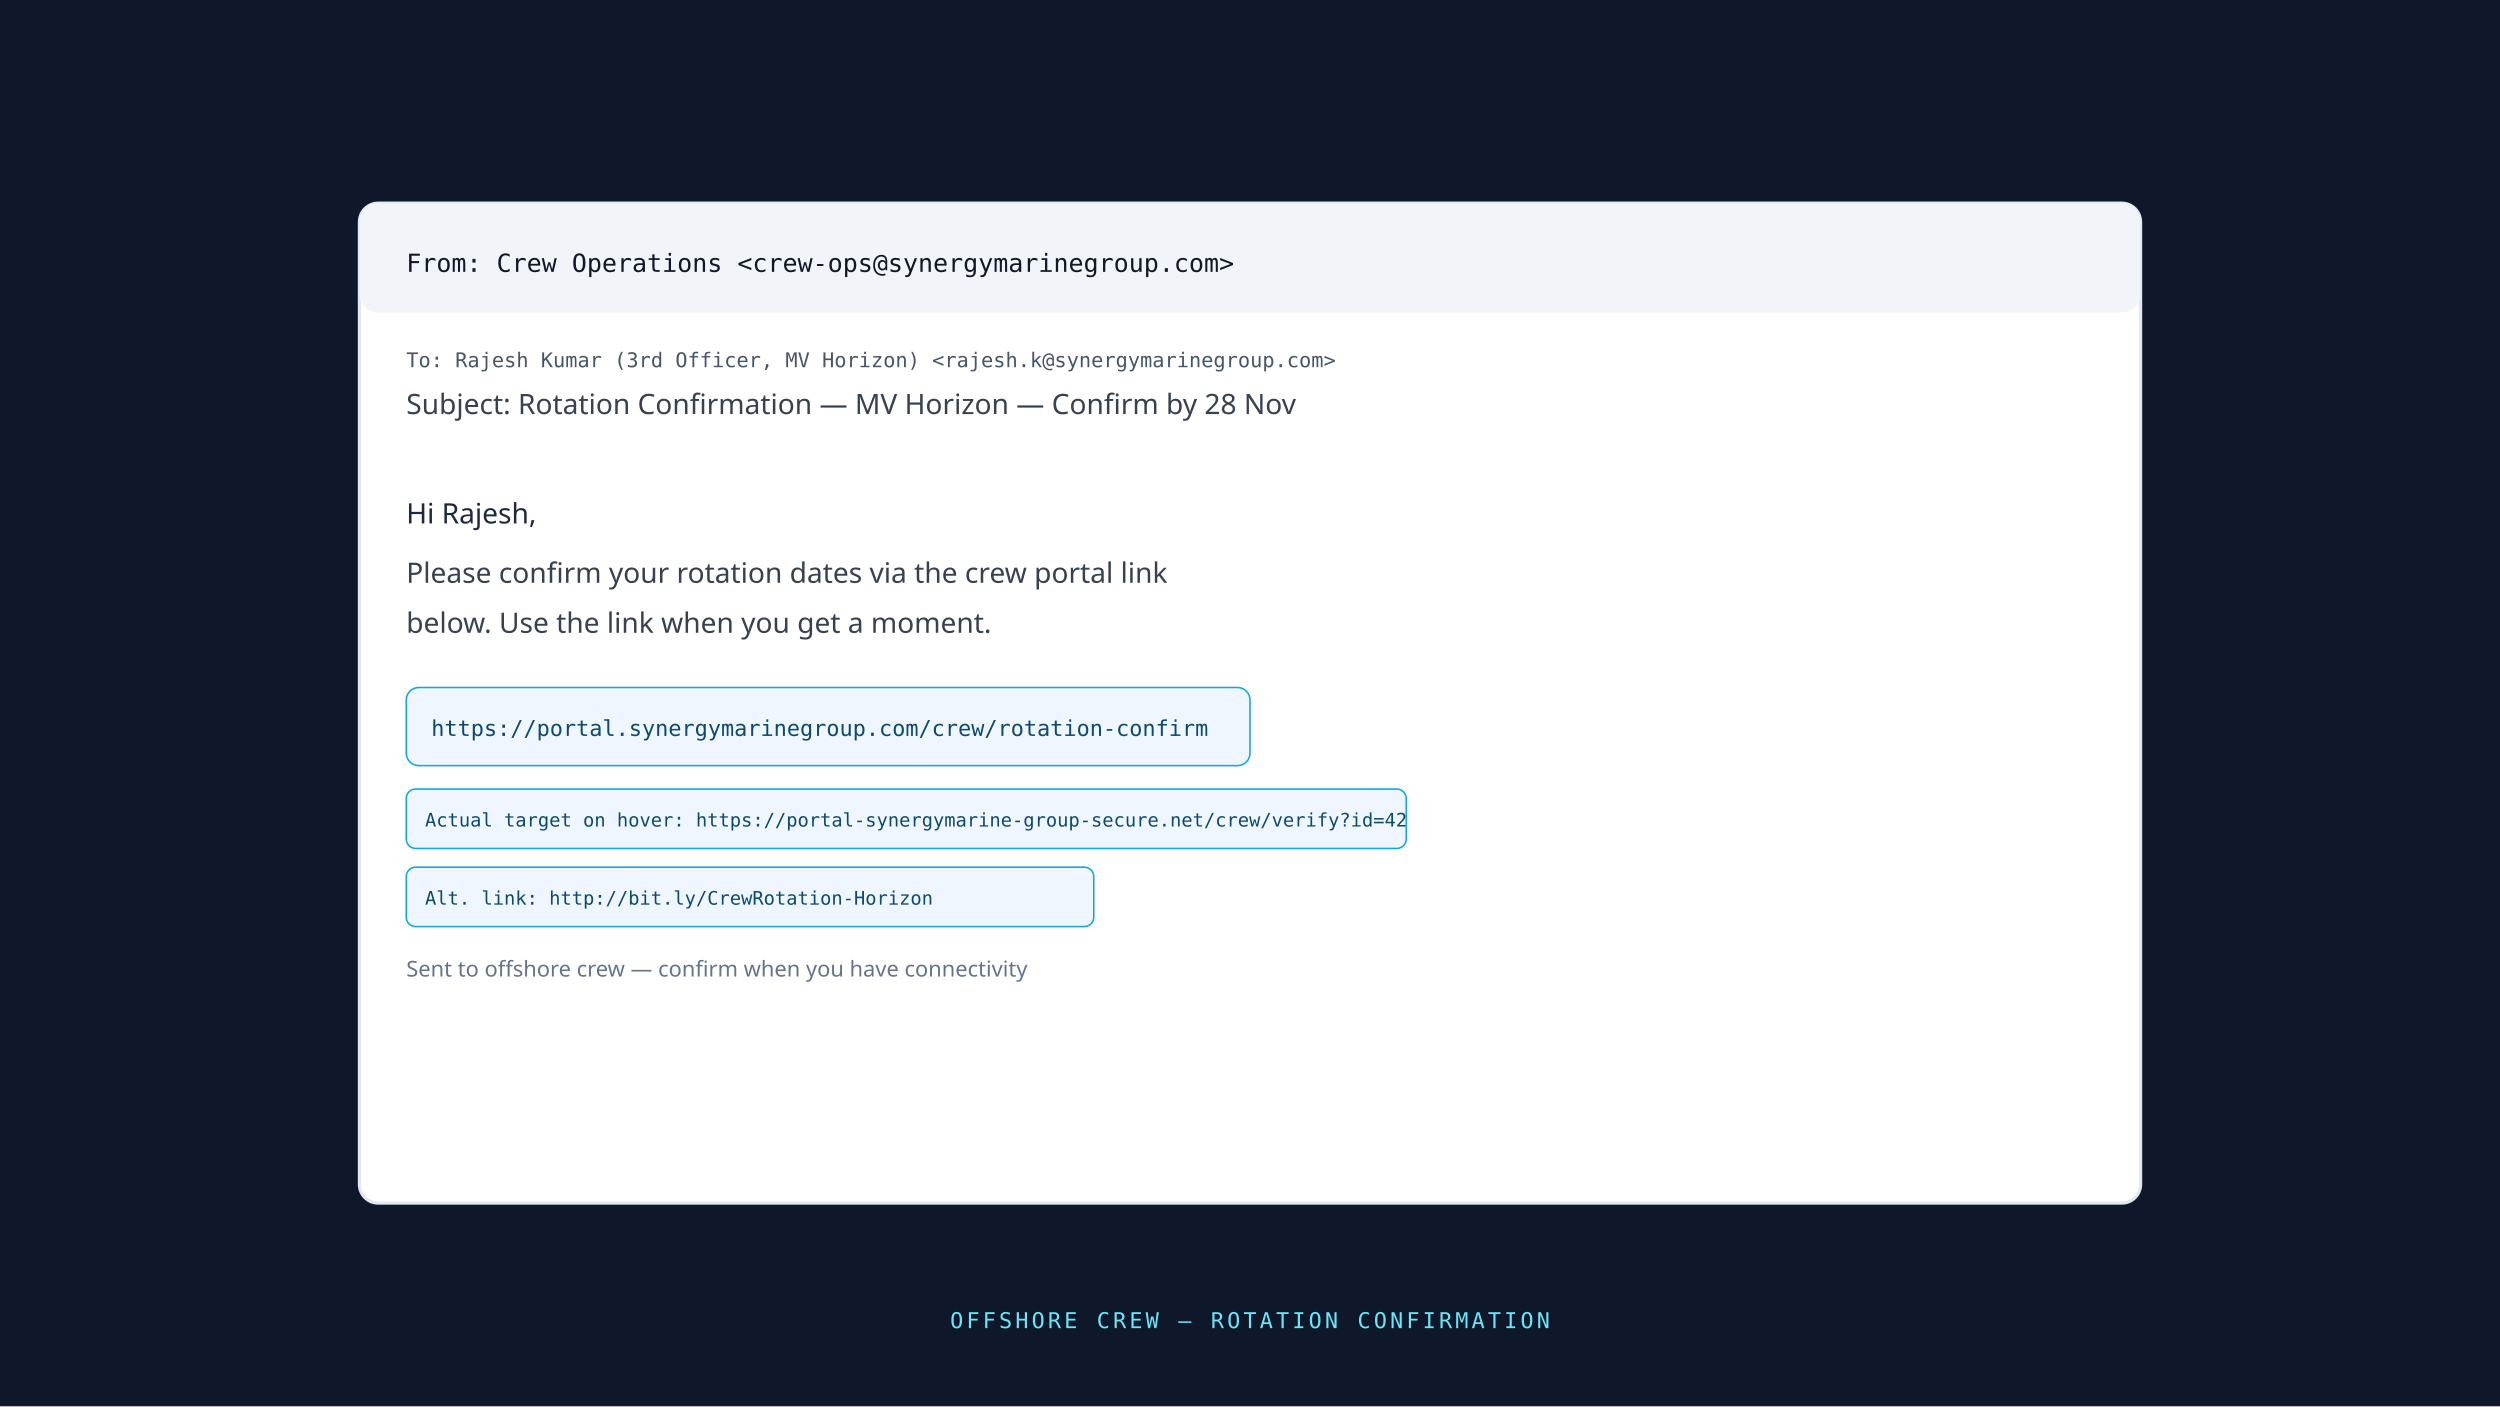
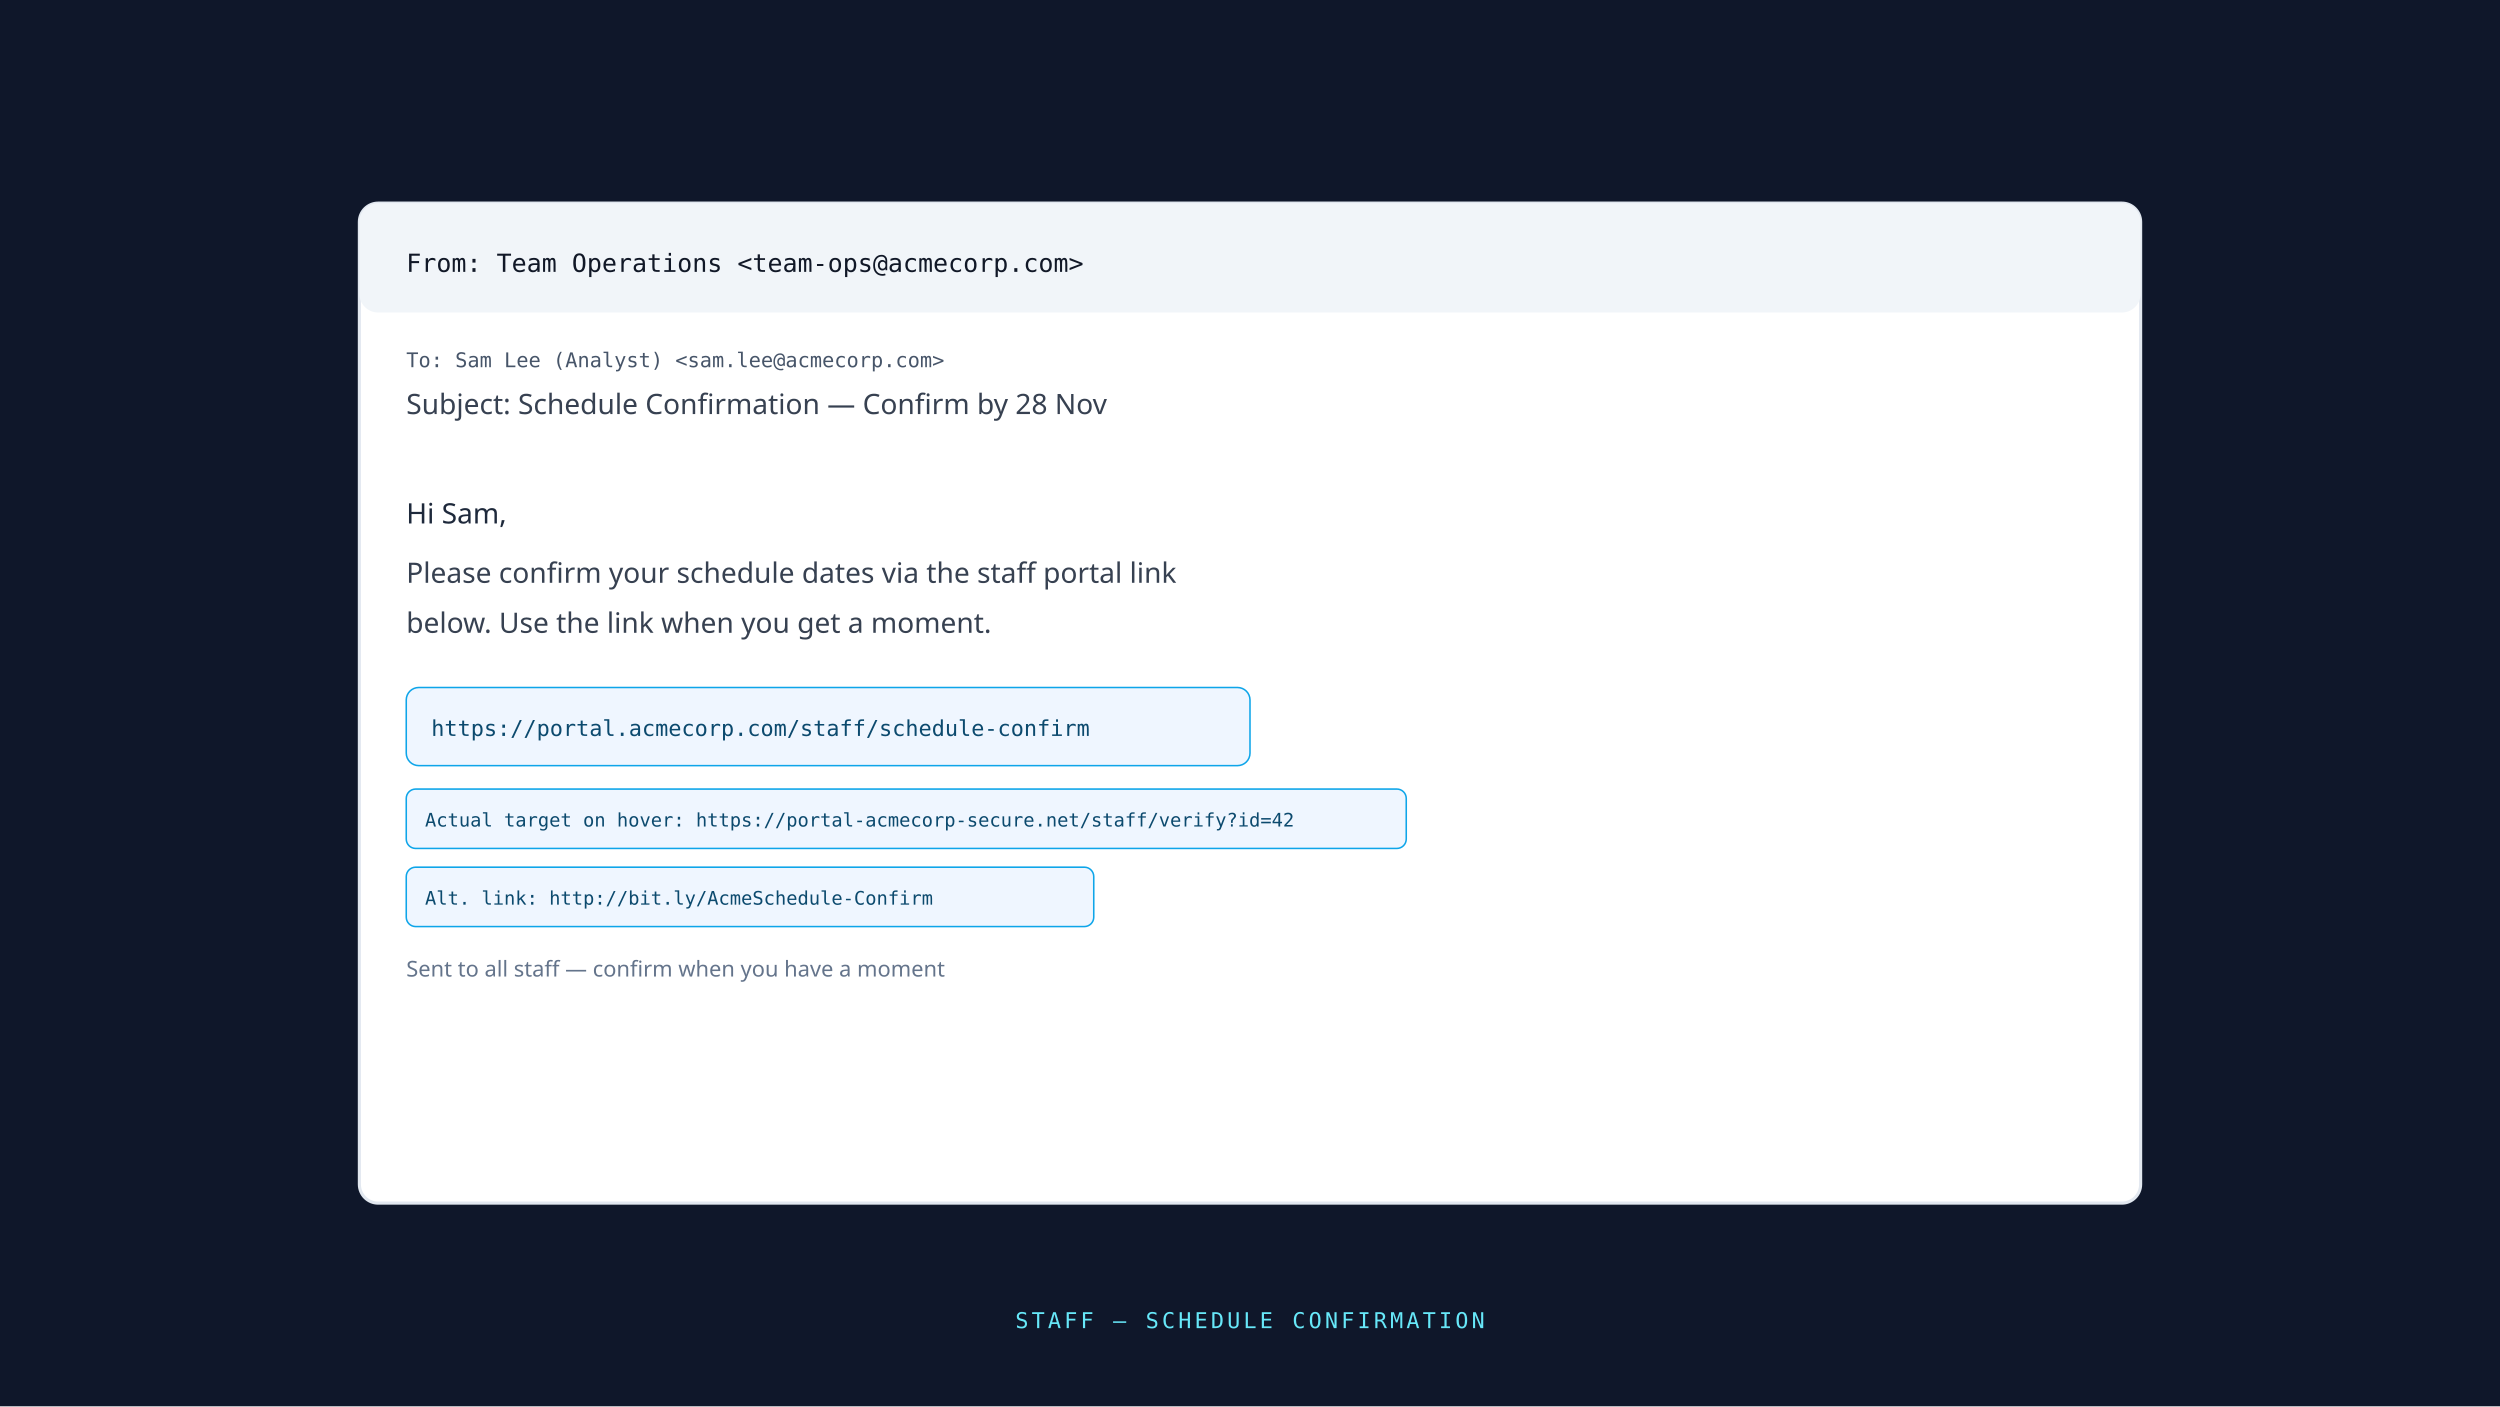
<svg xmlns="http://www.w3.org/2000/svg" viewBox="0 0 1600 900">
  <rect width="1600" height="900" fill="#0f172a" />
  <rect x="230" y="130" width="1140" height="640" rx="12" fill="#fff" stroke="#e2e8f0" stroke-width="2" />
  <rect x="230" y="130" width="1140" height="70" rx="12" fill="#f1f5f9" />
-   <text x="260" y="174" font-family="Space Mono, monospace" font-size="16" fill="#111827">From: Crew Operations &lt;crew-ops@synergymarinegroup.com&gt;</text>
-   <text x="260" y="235" font-family="Space Mono, monospace" font-size="13" fill="#475569">To: Rajesh Kumar (3rd Officer, MV Horizon) &lt;rajesh.k@synergymarinegroup.com&gt;</text>
-   <text x="260" y="265" font-family="Barlow, sans-serif" font-size="18" fill="#374151">Subject: Rotation Confirmation — MV Horizon — Confirm by 28 Nov</text>
-   <text x="260" y="335" font-family="Barlow, sans-serif" font-size="18" fill="#1e293b">Hi Rajesh,</text>
-   <text x="260" y="373" font-family="Barlow, sans-serif" font-size="18" fill="#374151">Please confirm your rotation dates via the crew portal link</text>
+   <text x="260" y="174" font-family="Space Mono, monospace" font-size="16" fill="#111827">From: Team Operations &lt;team-ops@acmecorp.com&gt;</text>
+   <text x="260" y="235" font-family="Space Mono, monospace" font-size="13" fill="#475569">To: Sam Lee (Analyst) &lt;sam.lee@acmecorp.com&gt;</text>
+   <text x="260" y="265" font-family="Barlow, sans-serif" font-size="18" fill="#374151">Subject: Schedule Confirmation — Confirm by 28 Nov</text>
+   <text x="260" y="335" font-family="Barlow, sans-serif" font-size="18" fill="#1e293b">Hi Sam,</text>
+   <text x="260" y="373" font-family="Barlow, sans-serif" font-size="18" fill="#374151">Please confirm your schedule dates via the staff portal link</text>
  <text x="260" y="405" font-family="Barlow, sans-serif" font-size="18" fill="#374151">below. Use the link when you get a moment.</text>
  <g transform="translate(260,440)">
    <rect x="0" y="0" width="540" height="50" rx="8" fill="#eff6ff" stroke="#0ea5e9" />
-     <text x="16" y="31" font-family="Space Mono, monospace" font-size="14" fill="#0c4a6e">https://portal.synergymarinegroup.com/crew/rotation-confirm</text>
+     <text x="16" y="31" font-family="Space Mono, monospace" font-size="14" fill="#0c4a6e">https://portal.acmecorp.com/staff/schedule-confirm</text>
  </g>
  <g transform="translate(260,505)">
    <rect x="0" y="0" width="640" height="38" rx="6" fill="#eff6ff" stroke="#0ea5e9" />
-     <text x="12" y="24" font-family="Space Mono, monospace" font-size="12" fill="#0c4a6e">Actual target on hover: https://portal-synergymarine-group-secure.net/crew/verify?id=42</text>
+     <text x="12" y="24" font-family="Space Mono, monospace" font-size="12" fill="#0c4a6e">Actual target on hover: https://portal-acmecorp-secure.net/staff/verify?id=42</text>
  </g>
  <g transform="translate(260,555)">
    <rect x="0" y="0" width="440" height="38" rx="6" fill="#eff6ff" stroke="#0ea5e9" />
-     <text x="12" y="24" font-family="Space Mono, monospace" font-size="12" fill="#0c4a6e">Alt. link: http://bit.ly/CrewRotation-Horizon</text>
+     <text x="12" y="24" font-family="Space Mono, monospace" font-size="12" fill="#0c4a6e">Alt. link: http://bit.ly/AcmeSchedule-Confirm</text>
  </g>
-   <text x="260" y="625" font-family="Barlow, sans-serif" font-size="14" fill="#64748b">Sent to offshore crew — confirm when you have connectivity</text>
-   <text x="800" y="850" font-family="Space Mono, monospace" font-size="14" fill="#67e8f9" text-anchor="middle" letter-spacing="2">OFFSHORE CREW — ROTATION CONFIRMATION</text>
+   <text x="260" y="625" font-family="Barlow, sans-serif" font-size="14" fill="#64748b">Sent to all staff — confirm when you have a moment</text>
+   <text x="800" y="850" font-family="Space Mono, monospace" font-size="14" fill="#67e8f9" text-anchor="middle" letter-spacing="2">STAFF — SCHEDULE CONFIRMATION</text>
</svg>
